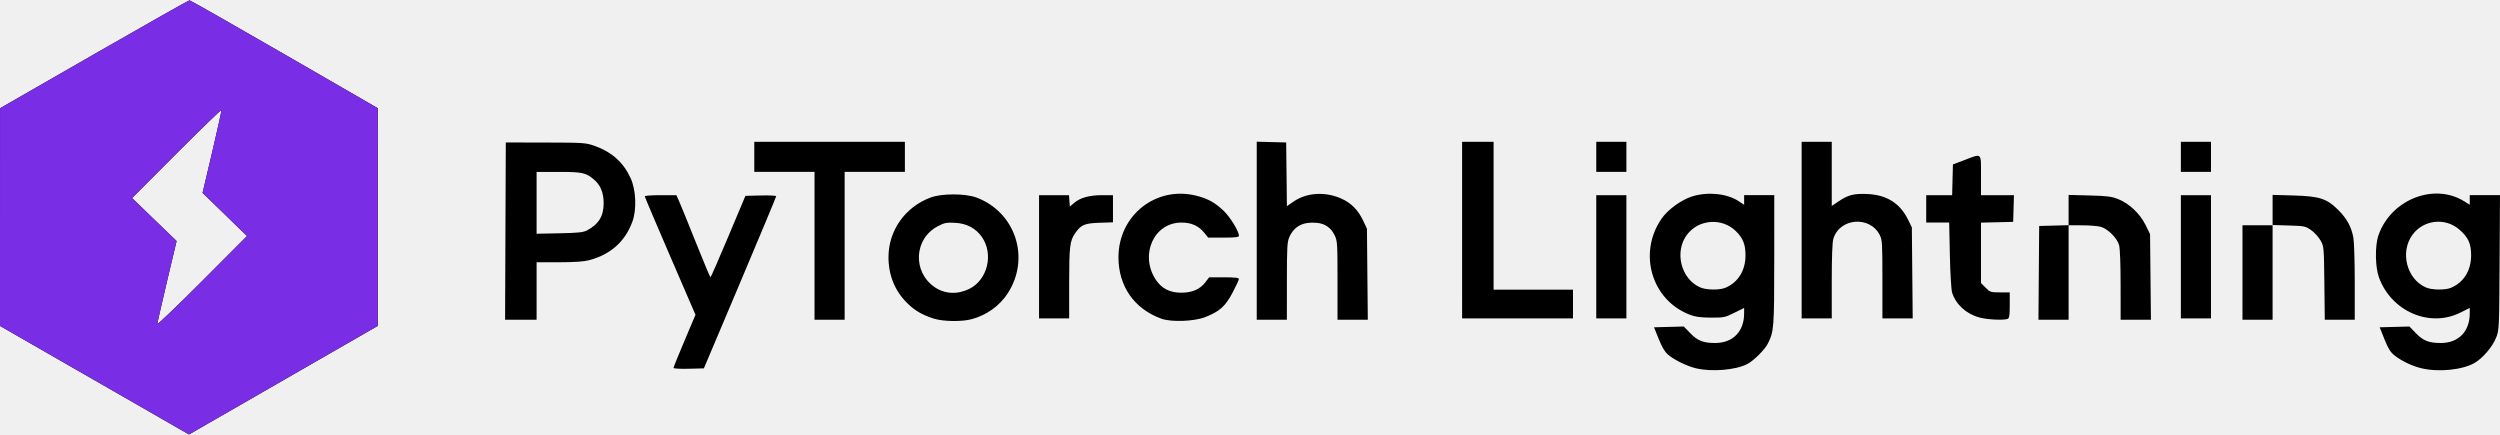
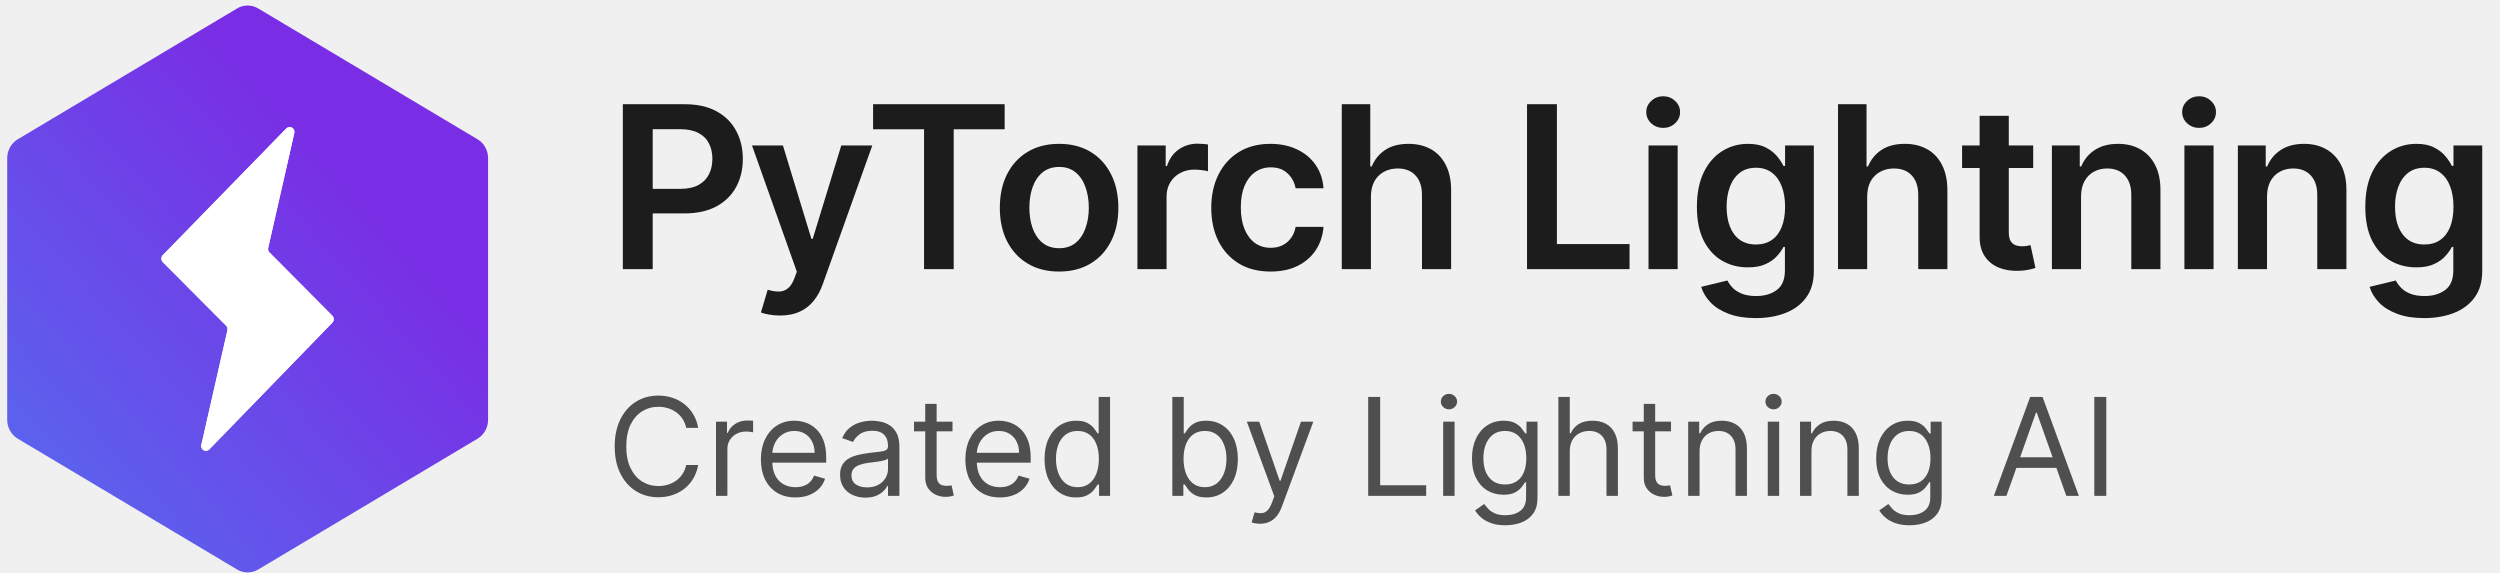
- <svg xmlns="http://www.w3.org/2000/svg" width="230" height="40" viewBox="0 0 644.185 111.872" version="1.1" id="svg8">
-   <defs id="defs2" />
-   <g id="layer1" transform="translate(249.7814,97.328)">
-     <path style="fill:#000000;stroke-width:0.353" d="m -225.432,0.559 -24.349,-13.985 0.006,-28.046 0.006,-28.046 24.221,-13.905 c 13.321,-7.648 24.388,-13.905 24.592,-13.905 0.204,0 11.205,6.255 24.447,13.901 l 24.076,13.901 -0.006,28.05 -0.006,28.05 -17.015,9.779 c -9.358,5.378 -20.301,11.671 -24.318,13.985 l -7.302,4.206 -24.349,-13.985 z m 33.577,-42.709 -5.73,-5.565 2.48,-10.509 c 1.364,-5.78 2.434,-10.646 2.378,-10.815 -0.056,-0.168 -5.261,4.862 -11.567,11.179 l -11.465,11.485 5.741,5.538 5.741,5.538 -2.473,10.407 c -1.36,5.724 -2.475,10.645 -2.477,10.935 -0.002,0.291 5.195,-4.682 11.549,-11.05 l 11.553,-11.579 z m 379.068,39.641 c -2.396,-0.581 -5.646,-2.182 -7.247,-3.57 -0.772,-0.67 -1.544,-1.983 -2.349,-3.996 l -1.198,-2.999 3.836,-0.1 3.836,-0.1 1.688,1.74 c 1.883,1.942 3.36,2.516 6.45,2.506 4.519,-0.013 7.4,-2.97 7.406,-7.599 l 0.004,-1.435 -2.537,1.258 c -2.417,1.199 -2.704,1.257 -6.085,1.235 -2.782,-0.018 -3.975,-0.19 -5.522,-0.798 -9.752,-3.832 -13.229,-15.848 -7.143,-24.684 1.617,-2.348 5.1,-4.877 7.927,-5.757 4.024,-1.252 8.975,-0.733 11.982,1.257 l 1.377,0.911 v -1.24 -1.24 h 3.881 3.881 l -0.004,16.669 c -0.005,17.569 -0.076,18.494 -1.672,21.616 -0.813,1.591 -3.637,4.382 -5.306,5.245 -2.982,1.542 -9.194,2.049 -13.203,1.077 z m 7.585,-20.742 c 3.273,-1.372 5.192,-4.456 5.192,-8.346 0,-2.829 -0.649,-4.461 -2.491,-6.262 -3.575,-3.495 -9.535,-3.07 -12.56,0.896 -3.357,4.402 -1.591,11.459 3.41,13.625 1.545,0.669 4.95,0.715 6.45,0.087 z m 179.338,20.731 c -2.427,-0.588 -5.094,-1.868 -6.945,-3.334 -1.016,-0.805 -1.608,-1.761 -2.558,-4.134 l -1.236,-3.086 3.833,-0.1 3.833,-0.1 1.688,1.74 c 1.883,1.942 3.36,2.516 6.45,2.506 4.519,-0.013 7.4,-2.97 7.406,-7.599 l 0.004,-1.435 -2.476,1.229 c -7.883,3.913 -17.699,-0.333 -20.906,-9.043 -1.003,-2.724 -1.072,-8.245 -0.136,-10.929 3.216,-9.224 14.385,-13.601 22.17,-8.687 l 1.348,0.851 v -1.239 -1.239 h 3.896 3.896 l -0.104,17.374 c -0.103,17.203 -0.112,17.394 -0.916,19.386 -0.945,2.339 -3.402,5.223 -5.495,6.449 -3.118,1.827 -9.341,2.455 -13.75,1.388 z m 7.634,-20.731 c 3.273,-1.372 5.192,-4.456 5.192,-8.346 0,-3.049 -0.709,-4.611 -3.012,-6.638 -3.634,-3.199 -9.283,-2.564 -12.127,1.363 -3.235,4.466 -1.445,11.394 3.497,13.535 1.545,0.669 4.95,0.715 6.45,0.087 z M -76.235,-2.61 c 0,-0.176 1.274,-3.327 2.831,-7.002 l 2.831,-6.683 -6.535,-15.117 c -3.594,-8.315 -6.535,-15.249 -6.535,-15.411 0,-0.161 1.833,-0.293 4.074,-0.293 h 4.074 l 0.675,1.499 c 0.371,0.825 2.308,5.585 4.304,10.578 1.996,4.993 3.709,9.081 3.806,9.084 0.097,0.003 2.162,-4.717 4.589,-10.49 l 4.413,-10.495 3.965,-0.1 c 2.181,-0.055 3.966,0.032 3.966,0.193 0,0.161 -4.192,10.207 -9.316,22.325 l -9.316,22.032 -3.914,0.1 c -2.176,0.056 -3.914,-0.042 -3.914,-0.22 z M -9.207,-15.326 c -3.05,-0.986 -4.915,-2.087 -6.905,-4.077 -3.107,-3.107 -4.725,-7.111 -4.732,-11.713 -0.011,-6.88 4.278,-12.957 10.873,-15.405 2.85,-1.058 8.91,-1.058 11.76,0 10.095,3.747 13.987,15.584 8.112,24.674 -2.099,3.248 -5.47,5.661 -9.353,6.695 -2.555,0.68 -7.379,0.595 -9.754,-0.173 z m 9.241,-7.672 c 4.674,-2.335 6.257,-8.968 3.185,-13.35 -1.584,-2.261 -3.944,-3.505 -6.924,-3.65 -2.209,-0.108 -2.732,-0.003 -4.438,0.893 -6.123,3.215 -6.557,11.725 -0.8,15.686 2.616,1.8 5.909,1.954 8.977,0.422 z m 49.491,7.722 c -7.002,-2.496 -11.108,-8.35 -11.108,-15.837 0,-10.89 9.782,-18.547 20.221,-15.828 2.856,0.744 4.663,1.748 6.825,3.792 1.721,1.628 3.998,5.327 3.998,6.496 0,0.367 -0.886,0.473 -3.969,0.473 l -3.969,-10e-6 -0.986,-1.236 c -1.433,-1.795 -3.325,-2.645 -5.893,-2.645 -7.035,0 -10.78,8.154 -6.7,14.588 1.502,2.369 3.678,3.506 6.674,3.487 2.852,-0.018 4.811,-0.876 6.221,-2.726 l 0.944,-1.238 h 3.839 c 2.84,0 3.837,0.115 3.831,0.441 -0.004,0.243 -0.758,1.855 -1.676,3.584 -1.852,3.49 -3.319,4.788 -7.052,6.241 -2.818,1.097 -8.671,1.31 -11.201,0.408 z m -169.067,-22.58 0.091,-22.842 10.231,0.019 c 9.688,0.018 10.352,0.061 12.524,0.816 4.508,1.568 7.509,4.234 9.412,8.362 1.393,3.02 1.599,8.052 0.459,11.191 -1.867,5.142 -5.655,8.516 -11.174,9.953 -1.391,0.362 -3.811,0.526 -7.767,0.526 h -5.747 v 7.408 7.408 h -4.06 -4.06 z m 21.081,-0.22 c 2.968,-1.579 4.237,-3.68 4.226,-6.998 -0.009,-2.678 -0.828,-4.67 -2.5,-6.079 -2.095,-1.766 -2.999,-1.96 -9.123,-1.96 h -5.656 v 7.967 7.967 l 5.909,-0.12 c 4.929,-0.1 6.114,-0.229 7.144,-0.777 z m 58.561,4.012 v -19.05 h -7.761 -7.761 v -3.881 -3.881 h 19.403 19.403 v 3.881 3.881 h -7.761 -7.761 v 19.05 19.05 h -3.881 -3.881 z m 113.947,-3.892 v -22.942 l 3.792,0.1 3.792,0.1 0.095,8.203 0.095,8.203 1.74,-1.197 c 3.353,-2.306 8.166,-2.599 12.29,-0.749 2.568,1.152 4.345,2.966 5.665,5.781 l 0.93,1.983 0.11,11.73 0.11,11.73 h -3.902 -3.902 v -10.119 c 0,-9.537 -0.042,-10.207 -0.736,-11.639 -0.947,-1.957 -2.444,-3.006 -4.581,-3.212 -3.523,-0.339 -5.808,0.829 -7.073,3.612 -0.579,1.274 -0.648,2.486 -0.655,11.392 l -0.008,9.966 h -3.881 -3.881 z m 186.267,22.376 c -3.438,-0.921 -6.135,-3.373 -7.093,-6.45 -0.221,-0.711 -0.475,-4.979 -0.573,-9.653 l -0.176,-8.378 h -2.958 -2.958 v -3.528 -3.528 h 3.34 3.34 l 0.1,-3.96 0.1,-3.96 2.999,-1.138 c 4.557,-1.729 4.233,-2.031 4.233,3.942 v 5.115 h 4.246 4.246 l -0.101,3.44 -0.101,3.44 -4.145,0.099 -4.145,0.099 v 7.785 7.785 l 1.199,1.199 c 1.139,1.139 1.326,1.199 3.704,1.199 h 2.505 v 3.314 c 0,2.696 -0.104,3.354 -0.558,3.528 -1.004,0.385 -5.22,0.179 -7.203,-0.352 z m 15.253,-11.517 0.093,-12.083 3.792,-0.1 3.792,-0.1 v -3.9 -3.9 l 5.38,0.138 c 4.549,0.117 5.693,0.262 7.407,0.939 2.822,1.114 5.607,3.752 7.048,6.678 l 1.155,2.345 0.111,11.033 0.111,11.033 h -3.903 -3.903 l -0.004,-8.908 c 0,-5.436 -0.155,-9.457 -0.393,-10.318 -0.511,-1.841 -2.88,-4.21 -4.721,-4.721 -0.775,-0.215 -2.958,-0.392 -4.85,-0.393 l -3.438,-0.002 v 12.171 12.171 h -3.885 -3.885 z m 52.48,-0.088 v -12.171 h 3.881 3.881 v -3.918 -3.918 l 5.38,0.153 c 6.746,0.192 8.612,0.8 11.57,3.772 2.203,2.213 3.331,4.276 3.858,7.059 0.197,1.038 0.358,6.232 0.358,11.541 v 9.653 h -3.86 -3.86 l -0.109,-9.437 c -0.108,-9.315 -0.121,-9.457 -0.991,-11.009 -0.485,-0.865 -1.57,-2.055 -2.412,-2.646 -1.463,-1.027 -1.714,-1.079 -5.733,-1.199 l -4.203,-0.125 v 12.208 12.208 h -3.881 -3.881 z m -310.092,-4.057 v -15.875 h 3.86 3.86 l 0.108,1.466 0.108,1.466 1.152,-0.973 c 1.57,-1.325 3.897,-1.958 7.194,-1.958 h 2.766 v 3.495 3.495 l -3.503,0.121 c -3.867,0.134 -4.765,0.528 -6.283,2.758 -1.331,1.955 -1.499,3.388 -1.501,12.797 l -0.002,9.084 h -3.881 -3.881 z m 109.008,-6.879 v -22.754 h 4.057 4.057 v 19.05 19.05 h 10.231 10.231 v 3.704 3.704 h -14.287 -14.287 z m 34.572,6.879 v -15.875 h 3.881 3.881 v 15.875 15.875 h -3.881 -3.881 z m 52.917,-6.879 v -22.754 h 3.881 3.881 v 8.266 8.266 l 1.79,-1.204 c 2.447,-1.647 3.941,-2.023 7.413,-1.866 4.975,0.225 8.389,2.384 10.47,6.622 l 0.965,1.964 0.11,11.73 0.11,11.73 h -3.902 -3.902 v -10.068 c 0,-9.325 -0.051,-10.169 -0.696,-11.432 -2.559,-5.016 -10.341,-4.373 -11.947,0.987 -0.268,0.894 -0.41,4.688 -0.41,10.941 v 9.572 h -3.881 -3.881 z m 97.719,6.879 v -15.875 h 3.881 3.881 v 15.875 15.875 h -3.881 -3.881 z m -150.636,-25.753 v -3.881 h 3.881 3.881 v 3.881 3.881 h -3.881 -3.881 z m 150.636,0 v -3.881 h 3.881 3.881 v 3.881 3.881 h -3.881 -3.881 z" id="path24" />
-     <path style="fill:#792EE5;stroke-width:0.353" d="m -225.432,0.559 -24.349,-13.985 0.006,-28.046 0.006,-28.046 24.221,-13.905 c 13.321,-7.648 24.388,-13.905 24.592,-13.905 0.204,0 11.205,6.255 24.447,13.901 l 24.076,13.901 -0.006,28.05 -0.006,28.05 -17.015,9.779 c -9.358,5.378 -20.301,11.671 -24.318,13.985 l -7.302,4.206 -24.349,-13.985 z m 33.577,-42.709 -5.73,-5.565 2.48,-10.509 c 1.364,-5.78 2.434,-10.646 2.378,-10.815 -0.056,-0.168 -5.261,4.862 -11.567,11.179 l -11.465,11.485 5.741,5.538 5.741,5.538 -2.473,10.407 c -1.36,5.724 -2.475,10.645 -2.477,10.935 -0.002,0.291 5.195,-4.682 11.549,-11.05 l 11.553,-11.579 z" id="path25" />
-   </g>
+ <svg xmlns="http://www.w3.org/2000/svg" width="441" height="101" viewBox="0 0 441 101" fill="none">
+   <path d="M41.826 1.489L3.125 24.574C2.562 24.911 2.094 25.395 1.769 25.976C1.444 26.558 1.273 27.218 1.272 27.89V74.065C1.273 74.737 1.444 75.396 1.769 75.978C2.094 76.56 2.562 77.044 3.125 77.381L41.826 100.462C42.391 100.799 43.032 100.976 43.685 100.976C44.337 100.976 44.979 100.799 45.544 100.462L84.245 77.381C84.808 77.044 85.276 76.56 85.601 75.978C85.926 75.396 86.097 74.737 86.097 74.065V27.89C86.097 27.218 85.926 26.558 85.601 25.976C85.276 25.395 84.808 24.911 84.245 24.574L45.544 1.489C44.979 1.153 44.337 0.976 43.685 0.976C43.032 0.976 42.391 1.153 41.826 1.489ZM35.518 78.462L40.113 58.272C40.146 58.126 40.142 57.973 40.102 57.829C40.061 57.685 39.986 57.554 39.882 57.449L28.723 46.244C28.643 46.163 28.579 46.066 28.536 45.96C28.493 45.853 28.47 45.739 28.47 45.623C28.47 45.508 28.493 45.394 28.536 45.287C28.579 45.18 28.643 45.084 28.723 45.003L50.502 22.663C50.631 22.529 50.799 22.442 50.981 22.416C51.163 22.39 51.347 22.425 51.508 22.518C51.668 22.61 51.794 22.753 51.868 22.927C51.942 23.1 51.958 23.293 51.916 23.477L47.314 43.717C47.28 43.863 47.283 44.016 47.324 44.161C47.364 44.305 47.441 44.436 47.546 44.541L58.62 55.685C58.7 55.766 58.763 55.862 58.806 55.969C58.849 56.075 58.872 56.189 58.872 56.304C58.872 56.42 58.849 56.534 58.806 56.64C58.763 56.746 58.7 56.843 58.62 56.924L36.914 79.279C36.783 79.409 36.615 79.493 36.435 79.517C36.255 79.541 36.071 79.505 35.913 79.413C35.754 79.321 35.629 79.179 35.555 79.008C35.481 78.836 35.463 78.645 35.503 78.462H35.518Z" fill="url(#paint0_linear_402_115)" />
+   <path d="M35.518 78.462L40.113 58.272C40.146 58.126 40.142 57.973 40.102 57.829C40.061 57.685 39.986 57.554 39.882 57.449L28.723 46.244C28.643 46.163 28.579 46.066 28.536 45.96C28.493 45.853 28.47 45.739 28.47 45.623C28.47 45.508 28.493 45.394 28.536 45.287C28.579 45.18 28.643 45.084 28.723 45.003L50.502 22.663C50.631 22.529 50.799 22.442 50.981 22.416C51.163 22.39 51.347 22.425 51.508 22.518C51.668 22.61 51.794 22.753 51.868 22.927C51.942 23.1 51.958 23.293 51.916 23.477L47.314 43.717C47.28 43.863 47.283 44.016 47.324 44.161C47.364 44.305 47.441 44.436 47.546 44.541L58.62 55.685C58.7 55.766 58.763 55.862 58.806 55.969C58.849 56.075 58.872 56.189 58.872 56.304C58.872 56.42 58.849 56.534 58.806 56.64C58.763 56.746 58.7 56.843 58.62 56.924L36.914 79.279C36.783 79.409 36.615 79.493 36.435 79.517C36.255 79.541 36.071 79.505 35.913 79.413C35.754 79.321 35.629 79.179 35.555 79.008C35.481 78.836 35.463 78.645 35.503 78.462H35.518Z" fill="white" />
+   <path d="M109.869 47.476V18.385H120.778C123.013 18.385 124.888 18.802 126.403 19.635C127.928 20.468 129.079 21.614 129.855 23.073C130.641 24.521 131.034 26.169 131.034 28.016C131.034 29.881 130.641 31.538 129.855 32.987C129.069 34.436 127.909 35.577 126.375 36.41C124.841 37.234 122.952 37.646 120.707 37.646H113.477V33.314H119.997C121.304 33.314 122.374 33.087 123.207 32.632C124.041 32.178 124.656 31.553 125.054 30.757C125.461 29.962 125.665 29.048 125.665 28.016C125.665 26.983 125.461 26.074 125.054 25.288C124.656 24.502 124.036 23.892 123.193 23.456C122.36 23.011 121.285 22.788 119.969 22.788H115.139V47.476H109.869ZM137.58 55.658C136.879 55.658 136.231 55.601 135.634 55.487C135.047 55.383 134.578 55.26 134.228 55.118L135.421 51.112C136.169 51.33 136.837 51.434 137.424 51.425C138.011 51.415 138.527 51.231 138.972 50.871C139.427 50.52 139.81 49.933 140.123 49.109L140.563 47.93L132.651 25.658H138.106L143.134 42.135H143.362L148.404 25.658H153.873L145.137 50.118C144.73 51.273 144.19 52.263 143.518 53.087C142.845 53.92 142.022 54.554 141.046 54.99C140.08 55.435 138.925 55.658 137.58 55.658ZM154.013 22.803V18.385H177.223V22.803H168.232V47.476H163.004V22.803H154.013ZM186.823 47.902C184.692 47.902 182.846 47.433 181.283 46.496C179.721 45.558 178.509 44.247 177.647 42.561C176.795 40.876 176.369 38.906 176.369 36.652C176.369 34.398 176.795 32.424 177.647 30.729C178.509 29.034 179.721 27.717 181.283 26.78C182.846 25.842 184.692 25.374 186.823 25.374C188.954 25.374 190.8 25.842 192.363 26.78C193.925 27.717 195.133 29.034 195.985 30.729C196.847 32.424 197.278 34.398 197.278 36.652C197.278 38.906 196.847 40.876 195.985 42.561C195.133 44.247 193.925 45.558 192.363 46.496C190.8 47.433 188.954 47.902 186.823 47.902ZM186.852 43.783C188.007 43.783 188.973 43.465 189.749 42.831C190.526 42.187 191.103 41.325 191.482 40.246C191.871 39.166 192.065 37.964 192.065 36.638C192.065 35.303 191.871 34.095 191.482 33.016C191.103 31.927 190.526 31.06 189.749 30.416C188.973 29.772 188.007 29.45 186.852 29.45C185.668 29.45 184.683 29.772 183.897 30.416C183.121 31.06 182.538 31.927 182.15 33.016C181.771 34.095 181.582 35.303 181.582 36.638C181.582 37.964 181.771 39.166 182.15 40.246C182.538 41.325 183.121 42.187 183.897 42.831C184.683 43.465 185.668 43.783 186.852 43.783ZM200.642 47.476V25.658H205.628V29.294H205.855C206.253 28.035 206.935 27.064 207.901 26.382C208.876 25.691 209.989 25.345 211.239 25.345C211.523 25.345 211.84 25.359 212.19 25.388C212.55 25.407 212.848 25.44 213.085 25.487V30.217C212.867 30.142 212.522 30.075 212.048 30.018C211.584 29.952 211.134 29.919 210.699 29.919C209.761 29.919 208.919 30.123 208.17 30.53C207.432 30.928 206.849 31.482 206.423 32.192C205.997 32.902 205.784 33.721 205.784 34.649V47.476H200.642ZM224.12 47.902C221.942 47.902 220.072 47.424 218.509 46.467C216.956 45.511 215.758 44.19 214.915 42.504C214.082 40.809 213.665 38.858 213.665 36.652C213.665 34.436 214.092 32.481 214.944 30.785C215.796 29.081 216.999 27.755 218.552 26.808C220.114 25.852 221.961 25.374 224.092 25.374C225.862 25.374 227.43 25.7 228.793 26.354C230.166 26.998 231.26 27.912 232.075 29.095C232.889 30.269 233.353 31.642 233.467 33.215H228.552C228.353 32.163 227.879 31.287 227.131 30.587C226.393 29.876 225.403 29.521 224.163 29.521C223.112 29.521 222.188 29.805 221.393 30.374C220.597 30.932 219.977 31.737 219.532 32.788C219.096 33.84 218.879 35.099 218.879 36.567C218.879 38.053 219.096 39.332 219.532 40.402C219.968 41.463 220.578 42.282 221.364 42.859C222.16 43.428 223.093 43.712 224.163 43.712C224.92 43.712 225.597 43.57 226.194 43.285C226.8 42.992 227.307 42.571 227.714 42.021C228.121 41.472 228.4 40.804 228.552 40.019H233.467C233.344 41.562 232.889 42.93 232.103 44.124C231.317 45.307 230.247 46.235 228.893 46.908C227.539 47.571 225.948 47.902 224.12 47.902ZM241.831 34.692V47.476H236.689V18.385H241.717V29.365H241.973C242.484 28.134 243.275 27.163 244.345 26.453C245.425 25.733 246.798 25.374 248.464 25.374C249.98 25.374 251.301 25.691 252.428 26.325C253.554 26.96 254.426 27.888 255.041 29.109C255.666 30.331 255.979 31.823 255.979 33.584V47.476H250.837V34.379C250.837 32.911 250.458 31.77 249.7 30.956C248.952 30.132 247.901 29.72 246.547 29.72C245.638 29.72 244.823 29.919 244.104 30.317C243.393 30.705 242.835 31.268 242.428 32.007C242.03 32.746 241.831 33.641 241.831 34.692ZM269.369 47.476V18.385H274.639V43.058H287.452V47.476H269.369ZM290.798 47.476V25.658H295.94V47.476H290.798ZM293.384 22.561C292.569 22.561 291.868 22.291 291.281 21.751C290.694 21.202 290.401 20.544 290.401 19.777C290.401 19 290.694 18.342 291.281 17.803C291.868 17.253 292.569 16.979 293.384 16.979C294.207 16.979 294.908 17.253 295.486 17.803C296.073 18.342 296.366 19 296.366 19.777C296.366 20.544 296.073 21.202 295.486 21.751C294.908 22.291 294.207 22.561 293.384 22.561ZM309.717 56.112C307.87 56.112 306.284 55.861 304.958 55.359C303.632 54.867 302.567 54.204 301.762 53.371C300.957 52.537 300.398 51.614 300.086 50.601L304.717 49.479C304.925 49.905 305.228 50.326 305.626 50.743C306.023 51.169 306.558 51.519 307.231 51.794C307.913 52.078 308.77 52.22 309.802 52.22C311.26 52.22 312.468 51.865 313.424 51.155C314.38 50.454 314.859 49.299 314.859 47.689V43.555H314.603C314.338 44.086 313.95 44.63 313.438 45.189C312.936 45.748 312.269 46.216 311.435 46.595C310.612 46.974 309.575 47.163 308.325 47.163C306.648 47.163 305.129 46.77 303.765 45.984C302.411 45.189 301.331 44.005 300.526 42.433C299.731 40.852 299.333 38.873 299.333 36.496C299.333 34.1 299.731 32.078 300.526 30.43C301.331 28.773 302.415 27.518 303.779 26.666C305.143 25.805 306.663 25.374 308.339 25.374C309.617 25.374 310.668 25.591 311.492 26.027C312.326 26.453 312.988 26.969 313.481 27.575C313.973 28.172 314.347 28.735 314.603 29.266H314.887V25.658H319.958V47.831C319.958 49.697 319.513 51.24 318.623 52.462C317.733 53.683 316.516 54.597 314.972 55.203C313.429 55.809 311.677 56.112 309.717 56.112ZM309.759 43.129C310.848 43.129 311.776 42.864 312.543 42.334C313.31 41.803 313.893 41.041 314.29 40.047C314.688 39.053 314.887 37.859 314.887 36.467C314.887 35.094 314.688 33.892 314.29 32.859C313.902 31.827 313.325 31.027 312.558 30.459C311.8 29.881 310.867 29.592 309.759 29.592C308.613 29.592 307.657 29.891 306.89 30.487C306.123 31.084 305.545 31.903 305.157 32.945C304.769 33.977 304.575 35.151 304.575 36.467C304.575 37.803 304.769 38.972 305.157 39.976C305.555 40.97 306.137 41.747 306.904 42.305C307.681 42.855 308.632 43.129 309.759 43.129ZM329.37 34.692V47.476H324.228V18.385H329.256V29.365H329.512C330.023 28.134 330.814 27.163 331.884 26.453C332.964 25.733 334.337 25.374 336.004 25.374C337.519 25.374 338.84 25.691 339.967 26.325C341.094 26.96 341.965 27.888 342.58 29.109C343.205 30.331 343.518 31.823 343.518 33.584V47.476H338.376V34.379C338.376 32.911 337.997 31.77 337.239 30.956C336.491 30.132 335.44 29.72 334.086 29.72C333.177 29.72 332.362 29.919 331.643 30.317C330.933 30.705 330.374 31.268 329.967 32.007C329.569 32.746 329.37 33.641 329.37 34.692ZM358.654 25.658V29.635H346.112V25.658H358.654ZM349.208 20.43H354.35V40.913C354.35 41.605 354.454 42.135 354.663 42.504C354.88 42.864 355.165 43.11 355.515 43.243C355.865 43.376 356.254 43.442 356.68 43.442C357.002 43.442 357.295 43.418 357.56 43.371C357.835 43.323 358.043 43.281 358.185 43.243L359.052 47.263C358.777 47.358 358.384 47.462 357.873 47.575C357.371 47.689 356.755 47.755 356.026 47.774C354.738 47.812 353.578 47.618 352.546 47.192C351.514 46.756 350.695 46.084 350.089 45.175C349.492 44.266 349.199 43.129 349.208 41.766V20.43ZM367.097 34.692V47.476H361.955V25.658H366.869V29.365H367.125C367.627 28.143 368.427 27.173 369.526 26.453C370.634 25.733 372.002 25.374 373.631 25.374C375.136 25.374 376.448 25.696 377.565 26.34C378.692 26.983 379.563 27.916 380.179 29.138C380.804 30.359 381.112 31.841 381.102 33.584V47.476H375.96V34.379C375.96 32.921 375.581 31.78 374.824 30.956C374.076 30.132 373.039 29.72 371.713 29.72C370.813 29.72 370.013 29.919 369.312 30.317C368.621 30.705 368.077 31.268 367.679 32.007C367.291 32.746 367.097 33.641 367.097 34.692ZM385.33 47.476V25.658H390.472V47.476H385.33ZM387.915 22.561C387.1 22.561 386.4 22.291 385.812 21.751C385.225 21.202 384.932 20.544 384.932 19.777C384.932 19 385.225 18.342 385.812 17.803C386.4 17.253 387.1 16.979 387.915 16.979C388.739 16.979 389.439 17.253 390.017 17.803C390.604 18.342 390.898 19 390.898 19.777C390.898 20.544 390.604 21.202 390.017 21.751C389.439 22.291 388.739 22.561 387.915 22.561ZM399.901 34.692V47.476H394.759V25.658H399.674V29.365H399.93C400.432 28.143 401.232 27.173 402.33 26.453C403.438 25.733 404.807 25.374 406.435 25.374C407.941 25.374 409.253 25.696 410.37 26.34C411.497 26.983 412.368 27.916 412.984 29.138C413.609 30.359 413.916 31.841 413.907 33.584V47.476H408.765V34.379C408.765 32.921 408.386 31.78 407.629 30.956C406.88 30.132 405.844 29.72 404.518 29.72C403.618 29.72 402.818 29.919 402.117 30.317C401.426 30.705 400.881 31.268 400.484 32.007C400.095 32.746 399.901 33.641 399.901 34.692ZM427.623 56.112C425.776 56.112 424.19 55.861 422.864 55.359C421.539 54.867 420.473 54.204 419.668 53.371C418.863 52.537 418.305 51.614 417.992 50.601L422.623 49.479C422.831 49.905 423.134 50.326 423.532 50.743C423.93 51.169 424.465 51.519 425.137 51.794C425.819 52.078 426.676 52.22 427.708 52.22C429.166 52.22 430.374 51.865 431.33 51.155C432.287 50.454 432.765 49.299 432.765 47.689V43.555H432.509C432.244 44.086 431.856 44.63 431.344 45.189C430.843 45.748 430.175 46.216 429.342 46.595C428.518 46.974 427.481 47.163 426.231 47.163C424.555 47.163 423.035 46.77 421.671 45.984C420.317 45.189 419.237 44.005 418.433 42.433C417.637 40.852 417.239 38.873 417.239 36.496C417.239 34.1 417.637 32.078 418.433 30.43C419.237 28.773 420.322 27.518 421.685 26.666C423.049 25.805 424.569 25.374 426.245 25.374C427.523 25.374 428.575 25.591 429.398 26.027C430.232 26.453 430.895 26.969 431.387 27.575C431.879 28.172 432.254 28.735 432.509 29.266H432.793V25.658H437.864V47.831C437.864 49.697 437.419 51.24 436.529 52.462C435.639 53.683 434.422 54.597 432.879 55.203C431.335 55.809 429.583 56.112 427.623 56.112ZM427.665 43.129C428.754 43.129 429.683 42.864 430.45 42.334C431.217 41.803 431.799 41.041 432.197 40.047C432.594 39.053 432.793 37.859 432.793 36.467C432.793 35.094 432.594 33.892 432.197 32.859C431.808 31.827 431.231 31.027 430.464 30.459C429.706 29.881 428.773 29.592 427.665 29.592C426.52 29.592 425.563 29.891 424.796 30.487C424.029 31.084 423.451 31.903 423.063 32.945C422.675 33.977 422.481 35.151 422.481 36.467C422.481 37.803 422.675 38.972 423.063 39.976C423.461 40.97 424.043 41.747 424.81 42.305C425.587 42.855 426.539 43.129 427.665 43.129Z" fill="#1C1C1C" />
+   <path d="M123.159 75.476H121.045C120.92 74.868 120.702 74.334 120.389 73.873C120.082 73.413 119.707 73.027 119.264 72.714C118.827 72.396 118.341 72.157 117.807 71.998C117.273 71.839 116.716 71.76 116.136 71.76C115.08 71.76 114.122 72.027 113.264 72.561C112.412 73.095 111.733 73.882 111.227 74.922C110.727 75.962 110.477 77.237 110.477 78.748C110.477 80.26 110.727 81.535 111.227 82.575C111.733 83.615 112.412 84.402 113.264 84.936C114.122 85.47 115.08 85.737 116.136 85.737C116.716 85.737 117.273 85.657 117.807 85.498C118.341 85.339 118.827 85.103 119.264 84.791C119.707 84.473 120.082 84.084 120.389 83.623C120.702 83.157 120.92 82.623 121.045 82.021H123.159C123 82.913 122.71 83.712 122.29 84.416C121.869 85.121 121.347 85.72 120.722 86.214C120.097 86.703 119.395 87.075 118.616 87.331C117.844 87.587 117.017 87.714 116.136 87.714C114.648 87.714 113.324 87.351 112.165 86.623C111.006 85.896 110.094 84.862 109.429 83.521C108.764 82.18 108.432 80.589 108.432 78.748C108.432 76.907 108.764 75.317 109.429 73.976C110.094 72.635 111.006 71.601 112.165 70.873C113.324 70.146 114.648 69.782 116.136 69.782C117.017 69.782 117.844 69.91 118.616 70.166C119.395 70.422 120.097 70.797 120.722 71.291C121.347 71.78 121.869 72.376 122.29 73.081C122.71 73.78 123 74.578 123.159 75.476ZM126.302 87.476V74.385H128.245V76.362H128.381C128.62 75.714 129.052 75.189 129.677 74.785C130.302 74.382 131.006 74.18 131.79 74.18C131.938 74.18 132.123 74.183 132.344 74.189C132.566 74.194 132.734 74.203 132.847 74.214V76.26C132.779 76.243 132.623 76.217 132.379 76.183C132.14 76.143 131.887 76.123 131.62 76.123C130.984 76.123 130.415 76.257 129.915 76.524C129.421 76.785 129.029 77.149 128.739 77.615C128.455 78.075 128.313 78.601 128.313 79.192V87.476H126.302ZM140.322 87.748C139.06 87.748 137.972 87.47 137.058 86.913C136.148 86.351 135.447 85.567 134.952 84.561C134.464 83.549 134.219 82.373 134.219 81.032C134.219 79.692 134.464 78.51 134.952 77.487C135.447 76.459 136.134 75.657 137.015 75.084C137.901 74.504 138.935 74.214 140.117 74.214C140.799 74.214 141.472 74.328 142.137 74.555C142.802 74.782 143.407 75.152 143.952 75.663C144.498 76.169 144.933 76.839 145.256 77.674C145.58 78.51 145.742 79.538 145.742 80.76V81.612H135.651V79.873H143.697C143.697 79.135 143.549 78.476 143.254 77.896C142.964 77.317 142.549 76.859 142.009 76.524C141.475 76.189 140.844 76.021 140.117 76.021C139.316 76.021 138.623 76.22 138.038 76.618C137.458 77.01 137.012 77.521 136.7 78.152C136.387 78.782 136.231 79.459 136.231 80.18V81.339C136.231 82.328 136.401 83.166 136.742 83.853C137.089 84.535 137.569 85.055 138.183 85.413C138.796 85.766 139.509 85.942 140.322 85.942C140.85 85.942 141.327 85.868 141.754 85.72C142.185 85.567 142.558 85.339 142.87 85.038C143.183 84.731 143.424 84.351 143.594 83.896L145.538 84.442C145.333 85.101 144.989 85.68 144.506 86.18C144.023 86.674 143.427 87.061 142.717 87.339C142.006 87.612 141.208 87.748 140.322 87.748ZM152.654 87.782C151.825 87.782 151.072 87.626 150.396 87.314C149.719 86.996 149.183 86.538 148.785 85.942C148.387 85.339 148.188 84.612 148.188 83.76C148.188 83.01 148.336 82.402 148.631 81.936C148.927 81.464 149.322 81.095 149.816 80.828C150.31 80.561 150.856 80.362 151.452 80.231C152.055 80.095 152.66 79.987 153.268 79.907C154.063 79.805 154.708 79.728 155.202 79.677C155.702 79.621 156.066 79.527 156.293 79.396C156.526 79.266 156.643 79.038 156.643 78.714V78.646C156.643 77.805 156.413 77.152 155.952 76.686C155.498 76.22 154.808 75.987 153.881 75.987C152.921 75.987 152.168 76.197 151.623 76.618C151.077 77.038 150.694 77.487 150.472 77.964L148.563 77.282C148.904 76.487 149.359 75.868 149.927 75.424C150.501 74.976 151.126 74.663 151.802 74.487C152.484 74.305 153.154 74.214 153.813 74.214C154.234 74.214 154.717 74.266 155.262 74.368C155.813 74.464 156.344 74.666 156.856 74.973C157.373 75.28 157.802 75.743 158.143 76.362C158.484 76.981 158.654 77.811 158.654 78.851V87.476H156.643V85.703H156.54C156.404 85.987 156.177 86.291 155.859 86.615C155.54 86.939 155.117 87.214 154.589 87.442C154.06 87.669 153.415 87.782 152.654 87.782ZM152.961 85.976C153.756 85.976 154.427 85.819 154.972 85.507C155.523 85.194 155.938 84.791 156.217 84.297C156.501 83.802 156.643 83.282 156.643 82.737V80.896C156.558 80.998 156.37 81.092 156.08 81.177C155.796 81.257 155.467 81.328 155.092 81.39C154.722 81.447 154.362 81.498 154.009 81.544C153.663 81.584 153.381 81.618 153.165 81.646C152.643 81.714 152.154 81.825 151.7 81.978C151.251 82.126 150.887 82.351 150.609 82.652C150.336 82.947 150.2 83.351 150.2 83.862C150.2 84.561 150.458 85.089 150.975 85.447C151.498 85.799 152.16 85.976 152.961 85.976ZM168.018 74.385V76.089H161.234V74.385H168.018ZM163.212 71.248H165.223V83.726C165.223 84.294 165.305 84.72 165.47 85.004C165.641 85.282 165.857 85.47 166.118 85.567C166.385 85.657 166.666 85.703 166.962 85.703C167.183 85.703 167.365 85.692 167.507 85.669C167.649 85.641 167.763 85.618 167.848 85.601L168.257 87.407C168.121 87.459 167.93 87.51 167.686 87.561C167.442 87.618 167.132 87.646 166.757 87.646C166.189 87.646 165.632 87.524 165.087 87.28C164.547 87.035 164.098 86.663 163.74 86.163C163.388 85.663 163.212 85.032 163.212 84.271V71.248ZM176.392 87.748C175.131 87.748 174.043 87.47 173.128 86.913C172.219 86.351 171.517 85.567 171.023 84.561C170.534 83.549 170.29 82.373 170.29 81.032C170.29 79.692 170.534 78.51 171.023 77.487C171.517 76.459 172.205 75.657 173.085 75.084C173.972 74.504 175.006 74.214 176.188 74.214C176.869 74.214 177.543 74.328 178.207 74.555C178.872 74.782 179.477 75.152 180.023 75.663C180.568 76.169 181.003 76.839 181.327 77.674C181.651 78.51 181.812 79.538 181.812 80.76V81.612H171.722V79.873H179.767C179.767 79.135 179.619 78.476 179.324 77.896C179.034 77.317 178.619 76.859 178.08 76.524C177.545 76.189 176.915 76.021 176.188 76.021C175.386 76.021 174.693 76.22 174.108 76.618C173.528 77.01 173.082 77.521 172.77 78.152C172.457 78.782 172.301 79.459 172.301 80.18V81.339C172.301 82.328 172.472 83.166 172.812 83.853C173.159 84.535 173.639 85.055 174.253 85.413C174.866 85.766 175.58 85.942 176.392 85.942C176.92 85.942 177.398 85.868 177.824 85.72C178.256 85.567 178.628 85.339 178.94 85.038C179.253 84.731 179.494 84.351 179.665 83.896L181.608 84.442C181.403 85.101 181.06 85.68 180.577 86.18C180.094 86.674 179.497 87.061 178.787 87.339C178.077 87.612 177.278 87.748 176.392 87.748ZM189.815 87.748C188.724 87.748 187.761 87.473 186.926 86.922C186.091 86.365 185.438 85.581 184.966 84.569C184.494 83.552 184.259 82.351 184.259 80.964C184.259 79.589 184.494 78.396 184.966 77.385C185.438 76.373 186.094 75.592 186.935 75.041C187.776 74.49 188.747 74.214 189.849 74.214C190.702 74.214 191.375 74.356 191.869 74.641C192.369 74.919 192.75 75.237 193.011 75.595C193.278 75.947 193.486 76.237 193.634 76.464H193.804V70.021H195.815V87.476H193.872V85.464H193.634C193.486 85.703 193.276 86.004 193.003 86.368C192.73 86.726 192.341 87.047 191.835 87.331C191.33 87.609 190.656 87.748 189.815 87.748ZM190.088 85.942C190.895 85.942 191.577 85.731 192.134 85.311C192.69 84.885 193.114 84.297 193.403 83.547C193.693 82.791 193.838 81.919 193.838 80.93C193.838 79.953 193.696 79.098 193.412 78.365C193.128 77.626 192.707 77.052 192.151 76.643C191.594 76.228 190.906 76.021 190.088 76.021C189.236 76.021 188.526 76.24 187.957 76.677C187.395 77.109 186.972 77.697 186.688 78.442C186.409 79.18 186.27 80.01 186.27 80.93C186.27 81.862 186.412 82.709 186.696 83.47C186.986 84.226 187.412 84.828 187.974 85.277C188.543 85.72 189.247 85.942 190.088 85.942ZM206.801 87.476V70.021H208.812V76.464H208.983C209.131 76.237 209.335 75.947 209.597 75.595C209.864 75.237 210.244 74.919 210.739 74.641C211.239 74.356 211.915 74.214 212.767 74.214C213.869 74.214 214.841 74.49 215.682 75.041C216.523 75.592 217.179 76.373 217.651 77.385C218.122 78.396 218.358 79.589 218.358 80.964C218.358 82.351 218.122 83.552 217.651 84.569C217.179 85.581 216.526 86.365 215.69 86.922C214.855 87.473 213.892 87.748 212.801 87.748C211.96 87.748 211.287 87.609 210.781 87.331C210.276 87.047 209.886 86.726 209.614 86.368C209.341 86.004 209.131 85.703 208.983 85.464H208.744V87.476H206.801ZM208.778 80.93C208.778 81.919 208.923 82.791 209.213 83.547C209.503 84.297 209.926 84.885 210.483 85.311C211.04 85.731 211.722 85.942 212.528 85.942C213.369 85.942 214.071 85.72 214.634 85.277C215.202 84.828 215.628 84.226 215.912 83.47C216.202 82.709 216.347 81.862 216.347 80.93C216.347 80.01 216.205 79.18 215.92 78.442C215.642 77.697 215.219 77.109 214.651 76.677C214.088 76.24 213.381 76.021 212.528 76.021C211.71 76.021 211.023 76.228 210.466 76.643C209.909 77.052 209.489 77.626 209.205 78.365C208.92 79.098 208.778 79.953 208.778 80.93ZM222.261 92.385C221.92 92.385 221.616 92.356 221.349 92.299C221.082 92.248 220.898 92.197 220.795 92.146L221.307 90.373C221.795 90.498 222.227 90.544 222.602 90.51C222.977 90.476 223.31 90.308 223.599 90.007C223.895 89.712 224.165 89.231 224.409 88.567L224.784 87.544L219.943 74.385H222.125L225.739 84.817H225.875L229.489 74.385H231.67L226.114 89.385C225.864 90.061 225.554 90.621 225.185 91.064C224.815 91.513 224.386 91.845 223.898 92.061C223.415 92.277 222.869 92.385 222.261 92.385ZM241.348 87.476V70.021H243.462V85.601H251.575V87.476H241.348ZM254.575 87.476V74.385H256.587V87.476H254.575ZM255.598 72.203C255.206 72.203 254.868 72.069 254.584 71.802C254.305 71.535 254.166 71.214 254.166 70.839C254.166 70.464 254.305 70.143 254.584 69.876C254.868 69.609 255.206 69.476 255.598 69.476C255.99 69.476 256.325 69.609 256.604 69.876C256.888 70.143 257.03 70.464 257.03 70.839C257.03 71.214 256.888 71.535 256.604 71.802C256.325 72.069 255.99 72.203 255.598 72.203ZM265.555 92.657C264.583 92.657 263.748 92.532 263.049 92.282C262.35 92.038 261.768 91.714 261.302 91.311C260.842 90.913 260.475 90.487 260.202 90.032L261.805 88.907C261.987 89.146 262.217 89.419 262.495 89.726C262.773 90.038 263.154 90.308 263.637 90.535C264.126 90.768 264.765 90.885 265.555 90.885C266.612 90.885 267.484 90.629 268.171 90.118C268.859 89.606 269.202 88.805 269.202 87.714V85.055H269.032C268.884 85.294 268.674 85.589 268.401 85.942C268.134 86.288 267.748 86.598 267.242 86.871C266.742 87.138 266.066 87.271 265.214 87.271C264.157 87.271 263.208 87.021 262.367 86.521C261.532 86.021 260.87 85.294 260.381 84.339C259.898 83.385 259.657 82.226 259.657 80.862C259.657 79.521 259.893 78.353 260.364 77.359C260.836 76.359 261.492 75.587 262.333 75.041C263.174 74.49 264.146 74.214 265.248 74.214C266.1 74.214 266.776 74.356 267.276 74.641C267.782 74.919 268.168 75.237 268.435 75.595C268.708 75.947 268.918 76.237 269.066 76.464H269.271V74.385H271.214V87.851C271.214 88.976 270.958 89.891 270.447 90.595C269.941 91.305 269.259 91.825 268.401 92.155C267.549 92.49 266.6 92.657 265.555 92.657ZM265.487 85.464C266.293 85.464 266.975 85.28 267.532 84.91C268.089 84.541 268.512 84.01 268.802 83.317C269.092 82.623 269.237 81.794 269.237 80.828C269.237 79.885 269.094 79.052 268.81 78.331C268.526 77.609 268.106 77.044 267.549 76.635C266.992 76.226 266.305 76.021 265.487 76.021C264.634 76.021 263.924 76.237 263.356 76.669C262.793 77.101 262.37 77.68 262.086 78.407C261.808 79.135 261.668 79.942 261.668 80.828C261.668 81.737 261.81 82.541 262.094 83.24C262.384 83.933 262.81 84.478 263.373 84.876C263.941 85.268 264.646 85.464 265.487 85.464ZM276.907 79.601V87.476H274.896V70.021H276.907V76.43H277.077C277.384 75.754 277.844 75.217 278.458 74.819C279.077 74.416 279.901 74.214 280.93 74.214C281.822 74.214 282.603 74.393 283.273 74.751C283.944 75.103 284.464 75.646 284.833 76.379C285.208 77.106 285.396 78.032 285.396 79.157V87.476H283.384V79.294C283.384 78.254 283.114 77.45 282.575 76.882C282.04 76.308 281.299 76.021 280.35 76.021C279.691 76.021 279.1 76.16 278.577 76.439C278.06 76.717 277.651 77.123 277.35 77.657C277.055 78.192 276.907 78.839 276.907 79.601ZM294.768 74.385V76.089H287.984V74.385H294.768ZM289.962 71.248H291.973V83.726C291.973 84.294 292.055 84.72 292.22 85.004C292.391 85.282 292.607 85.47 292.868 85.567C293.135 85.657 293.416 85.703 293.712 85.703C293.933 85.703 294.115 85.692 294.257 85.669C294.399 85.641 294.513 85.618 294.598 85.601L295.007 87.407C294.871 87.459 294.68 87.51 294.436 87.561C294.192 87.618 293.882 87.646 293.507 87.646C292.939 87.646 292.382 87.524 291.837 87.28C291.297 87.035 290.848 86.663 290.49 86.163C290.138 85.663 289.962 85.032 289.962 84.271V71.248ZM299.805 79.601V87.476H297.794V74.385H299.737V76.43H299.908C300.214 75.766 300.68 75.231 301.305 74.828C301.93 74.419 302.737 74.214 303.726 74.214C304.612 74.214 305.388 74.396 306.053 74.76C306.717 75.118 307.234 75.663 307.604 76.396C307.973 77.123 308.158 78.044 308.158 79.157V87.476H306.146V79.294C306.146 78.266 305.879 77.464 305.345 76.89C304.811 76.311 304.078 76.021 303.146 76.021C302.504 76.021 301.93 76.16 301.425 76.439C300.925 76.717 300.53 77.123 300.24 77.657C299.95 78.192 299.805 78.839 299.805 79.601ZM311.833 87.476V74.385H313.844V87.476H311.833ZM312.856 72.203C312.464 72.203 312.126 72.069 311.842 71.802C311.563 71.535 311.424 71.214 311.424 70.839C311.424 70.464 311.563 70.143 311.842 69.876C312.126 69.609 312.464 69.476 312.856 69.476C313.248 69.476 313.583 69.609 313.862 69.876C314.146 70.143 314.288 70.464 314.288 70.839C314.288 71.214 314.146 71.535 313.862 71.802C313.583 72.069 313.248 72.203 312.856 72.203ZM319.54 79.601V87.476H317.528V74.385H319.472V76.43H319.642C319.949 75.766 320.415 75.231 321.04 74.828C321.665 74.419 322.472 74.214 323.46 74.214C324.347 74.214 325.122 74.396 325.787 74.76C326.452 75.118 326.969 75.663 327.338 76.396C327.707 77.123 327.892 78.044 327.892 79.157V87.476H325.881V79.294C325.881 78.266 325.614 77.464 325.08 76.89C324.545 76.311 323.813 76.021 322.881 76.021C322.239 76.021 321.665 76.16 321.159 76.439C320.659 76.717 320.264 77.123 319.974 77.657C319.685 78.192 319.54 78.839 319.54 79.601ZM336.852 92.657C335.88 92.657 335.045 92.532 334.346 92.282C333.647 92.038 333.065 91.714 332.599 91.311C332.138 90.913 331.772 90.487 331.499 90.032L333.102 88.907C333.283 89.146 333.513 89.419 333.792 89.726C334.07 90.038 334.451 90.308 334.934 90.535C335.423 90.768 336.062 90.885 336.852 90.885C337.908 90.885 338.781 90.629 339.468 90.118C340.156 89.606 340.499 88.805 340.499 87.714V85.055H340.329C340.181 85.294 339.971 85.589 339.698 85.942C339.431 86.288 339.045 86.598 338.539 86.871C338.039 87.138 337.363 87.271 336.511 87.271C335.454 87.271 334.505 87.021 333.664 86.521C332.829 86.021 332.167 85.294 331.678 84.339C331.195 83.385 330.954 82.226 330.954 80.862C330.954 79.521 331.19 78.353 331.661 77.359C332.133 76.359 332.789 75.587 333.63 75.041C334.471 74.49 335.442 74.214 336.545 74.214C337.397 74.214 338.073 74.356 338.573 74.641C339.079 74.919 339.465 75.237 339.732 75.595C340.005 75.947 340.215 76.237 340.363 76.464H340.567V74.385H342.511V87.851C342.511 88.976 342.255 89.891 341.744 90.595C341.238 91.305 340.556 91.825 339.698 92.155C338.846 92.49 337.897 92.657 336.852 92.657ZM336.783 85.464C337.59 85.464 338.272 85.28 338.829 84.91C339.386 84.541 339.809 84.01 340.099 83.317C340.388 82.623 340.533 81.794 340.533 80.828C340.533 79.885 340.391 79.052 340.107 78.331C339.823 77.609 339.403 77.044 338.846 76.635C338.289 76.226 337.602 76.021 336.783 76.021C335.931 76.021 335.221 76.237 334.653 76.669C334.09 77.101 333.667 77.68 333.383 78.407C333.104 79.135 332.965 79.942 332.965 80.828C332.965 81.737 333.107 82.541 333.391 83.24C333.681 83.933 334.107 84.478 334.67 84.876C335.238 85.268 335.942 85.464 336.783 85.464ZM353.931 87.476H351.715L358.124 70.021H360.306L366.715 87.476H364.499L359.283 72.782H359.147L353.931 87.476ZM354.749 80.657H363.681V82.532H354.749V80.657ZM371.548 70.021V87.476H369.434V70.021H371.548Z" fill="#4F4F4F" />
+   <defs>
+     <linearGradient id="paint0_linear_402_115" x1="61.978" y1="31.706" x2="-41.302" y2="125.09" gradientUnits="userSpaceOnUse">
+       <stop stop-color="#792EE5" />
+       <stop offset="1" stop-color="#428FF4" />
+     </linearGradient>
+   </defs>
</svg>
